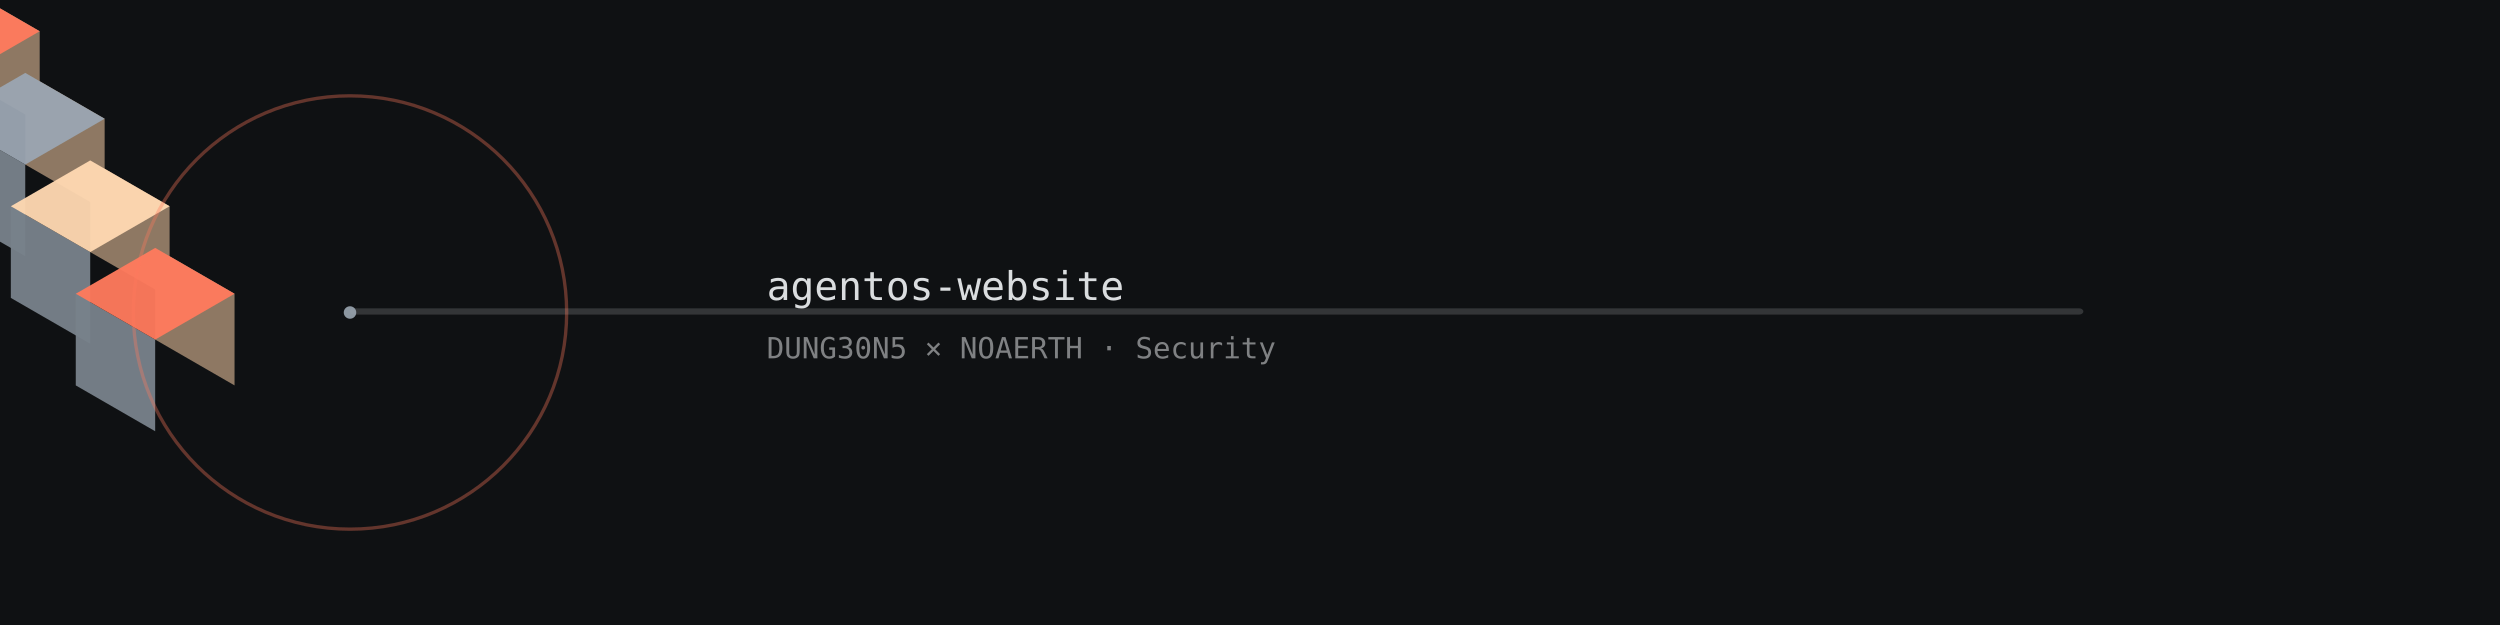
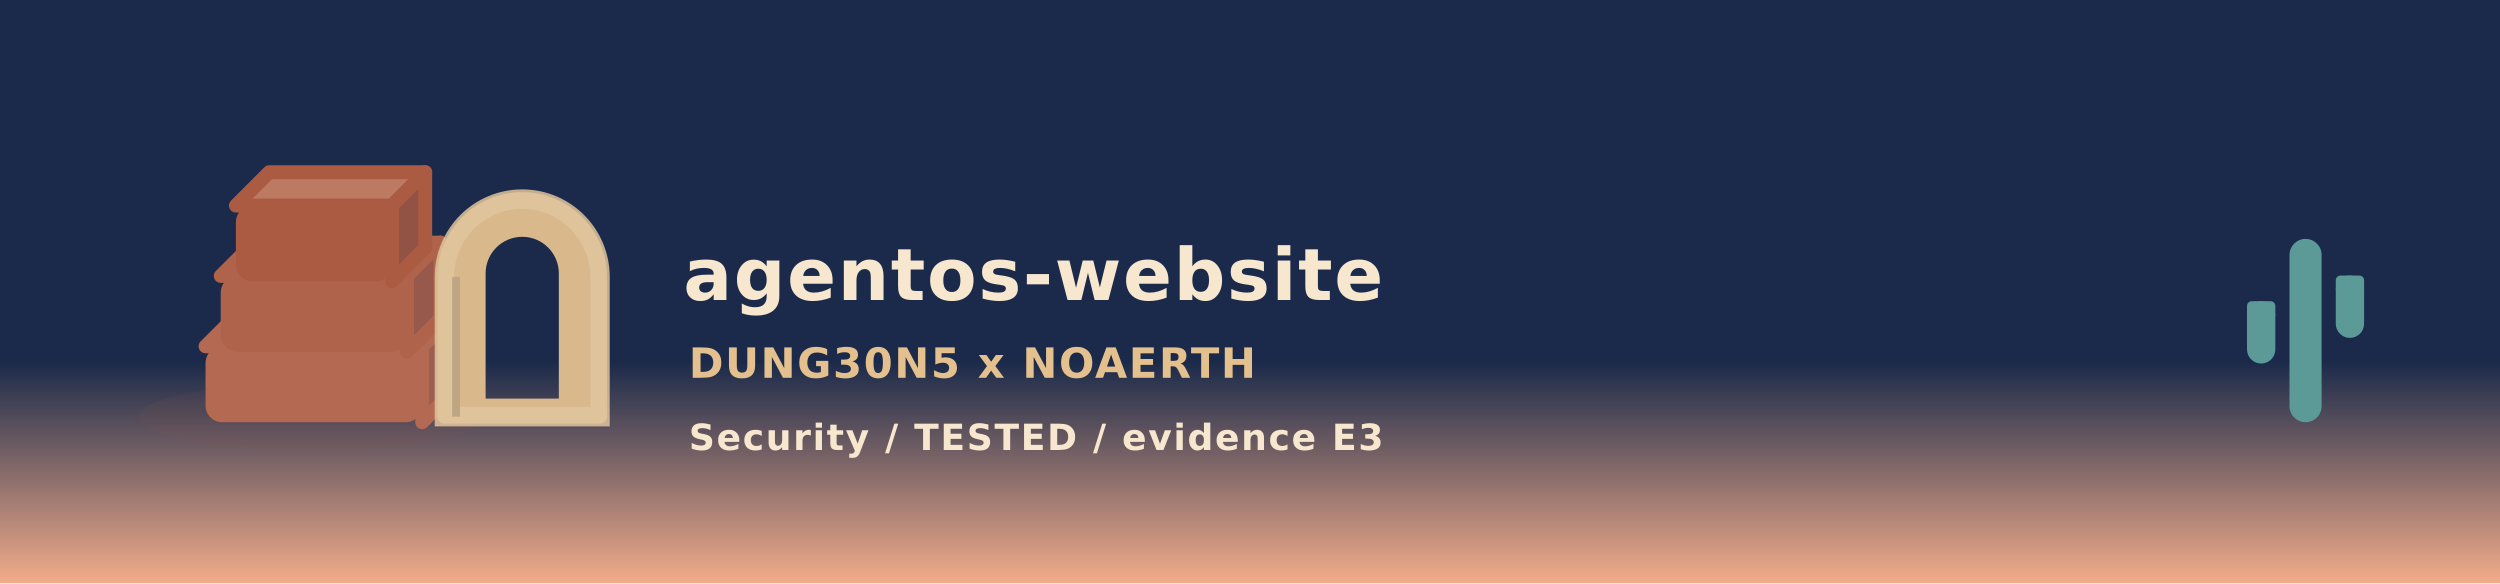
- <svg xmlns="http://www.w3.org/2000/svg" viewBox="0 0 1200 300" width="1200" height="300" role="img" aria-label="agentos-website identity object">
-   <rect width="1200" height="300" fill="#0f1113" />
-   <defs>
-     <linearGradient id="gft" x1="0" y1="0" x2="1" y2="1">
-       <stop offset="0%" stop-color="#ff7a5c" />
-       <stop offset="100%" stop-color="#9aa5b1" />
-     </linearGradient>
-   </defs>
-   <rect x="168.00" y="148.00" width="832.00" height="3.00" rx="2.00" fill="rgba(241,243,245,0.160)" opacity="1.00" />
-   <polygon points="-19.05,37.00 19.05,59.00 19.05,15.00 -19.05,-7.00" fill="#947d67" opacity="0.95" />
-   <polygon points="-57.16,59.00 -19.05,81.00 -19.05,37.00 -57.16,15.00" fill="#78818a" opacity="0.95" />
-   <polygon points="-19.05,-7.00 19.05,15.00 -19.05,37.00 -57.16,15.00" fill="#ff7a5c" opacity="0.95" />
-   <polygon points="12.12,79.00 50.23,101.00 50.23,57.00 12.12,35.00" fill="#947d67" opacity="0.95" />
-   <polygon points="-25.98,101.00 12.12,123.00 12.12,79.00 -25.98,57.00" fill="#78818a" opacity="0.95" />
-   <polygon points="12.12,35.00 50.23,57.00 12.12,79.00 -25.98,57.00" fill="#9aa5b1" opacity="0.95" />
-   <polygon points="43.30,121.00 81.41,143.00 81.41,99.00 43.30,77.00" fill="#947d67" opacity="0.95" />
-   <polygon points="5.20,143.00 43.30,165.00 43.30,121.00 5.20,99.00" fill="#78818a" opacity="0.95" />
-   <polygon points="43.30,77.00 81.41,99.00 43.30,121.00 5.20,99.00" fill="#ffd8b1" opacity="0.95" />
-   <polygon points="74.48,163.00 112.58,185.00 112.58,141.00 74.48,119.00" fill="#947d67" opacity="0.95" />
-   <polygon points="36.37,185.00 74.48,207.00 74.48,163.00 36.37,141.00" fill="#78818a" opacity="0.95" />
-   <polygon points="74.48,119.00 112.58,141.00 74.48,163.00 36.37,141.00" fill="#ff7a5c" opacity="0.95" />
+ <svg xmlns="http://www.w3.org/2000/svg" width="900" height="210" viewBox="0 0 900 210" role="img" aria-label="agentos-website - identity object">
+   <linearGradient id="skyf" x1="0" y1="0" x2="0" y2="1">
+     <stop offset="0" stop-color="#1b2a4a" />
+     <stop offset="0.62" stop-color="#1b2a4a" />
+     <stop offset="1" stop-color="#f3ad8a" />
+   </linearGradient>
+   <rect width="900" height="210" fill="url(#skyf)" />
+   <rect x="0" y="352" width="900" height="-142" fill="#e3c08d" />
+   <rect x="0" y="352" width="900" height="3" fill="#e6c596" />
+   <ellipse cx="112" cy="150" rx="62" ry="12" fill="rgba(138,90,68,0.11)" />
  <g>
-     <circle cx="168.00" cy="150.00" r="104.00" fill="none" stroke="rgba(255,122,92,0.350)" stroke-width="1.60" opacity="1.00" />
-     <animate attributeName="opacity" values="0.25;1.0;0.25" dur="19.5s" begin="0s" repeatCount="indefinite" />
+     <path d="M74,124.67 L152,124.67 L164,112.67 L86,112.67 Z" fill="#c3866d" stroke="#b46a52" stroke-width="5" stroke-linejoin="round" />
+     <path d="M152,124.67 L164,112.67 L164,140 L152,152 Z" fill="#9a5f51" stroke="#b46a52" stroke-width="5" stroke-linejoin="round" />
+     <rect x="74" y="124.67" width="78" height="27.33" rx="6" fill="#b46a52" />
+     <path d="M79.46,99.33 L146.54,99.33 L158.54,87.33 L91.46,87.33 Z" fill="#bf8068" stroke="#b0634b" stroke-width="5" stroke-linejoin="round" />
+     <path d="M146.54,99.33 L158.54,87.33 L158.54,114.67 L146.54,126.67 Z" fill="#97594b" stroke="#b0634b" stroke-width="5" stroke-linejoin="round" />
+     <rect x="79.46" y="99.33" width="67.08" height="27.33" rx="6" fill="#b0634b" />
+     <path d="M84.92,74 L141.08,74 L153.08,62 L96.92,62 Z" fill="#bc7a62" stroke="#ac5b43" stroke-width="5" stroke-linejoin="round" />
+     <path d="M141.08,74 L153.08,62 L153.08,89.33 L141.08,101.33 Z" fill="#935344" stroke="#ac5b43" stroke-width="5" stroke-linejoin="round" />
+     <rect x="84.92" y="74" width="56.16" height="27.33" rx="6" fill="#ac5b43" />
+     <animate attributeName="opacity" values="0.72;1;0.72" dur="6s" begin="0s" repeatCount="indefinite" />
  </g>
-   <circle cx="168" cy="150" r="3" fill="rgba(154,165,177,0.900)">
-     <animate attributeName="opacity" values="0.35;0.95;0.35" dur="19.5s" begin="0s" repeatCount="indefinite" />
-   </circle>
-   <text x="368" y="144" font-family="ui-monospace,Menlo,monospace" font-size="19" fill="rgba(241,243,245,0.900)">agentos-website</text>
-   <text x="368" y="172" font-family="ui-monospace,Menlo,monospace" font-size="14" fill="rgba(241,243,245,0.500)">DUNG30N5 × NOAERTH · Security</text>
+   <path d="M160,150 L160,99.68 A28,28 0 0 1 216,99.68 L216,150 Z M172.32,146 L172.32,98.43 A15.68,15.68 0 0 1 203.68,98.43 L203.68,146 Z" fill="#d9b98c" fill-rule="evenodd" stroke="#d9b98c" stroke-width="5" stroke-linejoin="round" />
+   <path d="M160,150 L160,99.68 A28,28 0 0 1 216,99.68 L216,150 Z" fill="none" stroke="#e0c49c" stroke-width="7" stroke-linecap="round" opacity="0.85" />
+   <rect x="162.8" y="99.68" width="2.8" height="50.32" fill="#bea583" />
+   <text x="246" y="108" font-family="Verdana,DejaVu Sans,sans-serif" font-size="26" font-weight="700" letter-spacing="0.6" fill="#f6e7ce" text-anchor="start">agentos-website</text>
+   <text x="248" y="136" font-family="Verdana,DejaVu Sans,sans-serif" font-size="15" font-weight="700" letter-spacing="0.6" fill="#e3c08d" text-anchor="start">DUNG30N5 x NOAERTH</text>
+   <text x="248" y="162" font-family="Verdana,DejaVu Sans,sans-serif" font-size="13" font-weight="700" letter-spacing="0.6" fill="#f6e7ce" text-anchor="start">Security  /  TESTED  /  evidence E3</text>
+   <rect x="824.22" y="86" width="11.56" height="66" rx="5.78" fill="#5b9a97" />
+   <rect x="808.92" y="108.44" width="10.2" height="22.44" rx="5.1" fill="#5b9a97" />
+   <rect x="808.92" y="108.44" width="10.2" height="6.6" rx="1.7" fill="#5b9a97" />
+   <rect x="840.88" y="99.2" width="10.2" height="22.44" rx="5.1" fill="#5b9a97" />
+   <rect x="840.88" y="99.2" width="10.2" height="6.6" rx="1.7" fill="#5b9a97" />
</svg>
